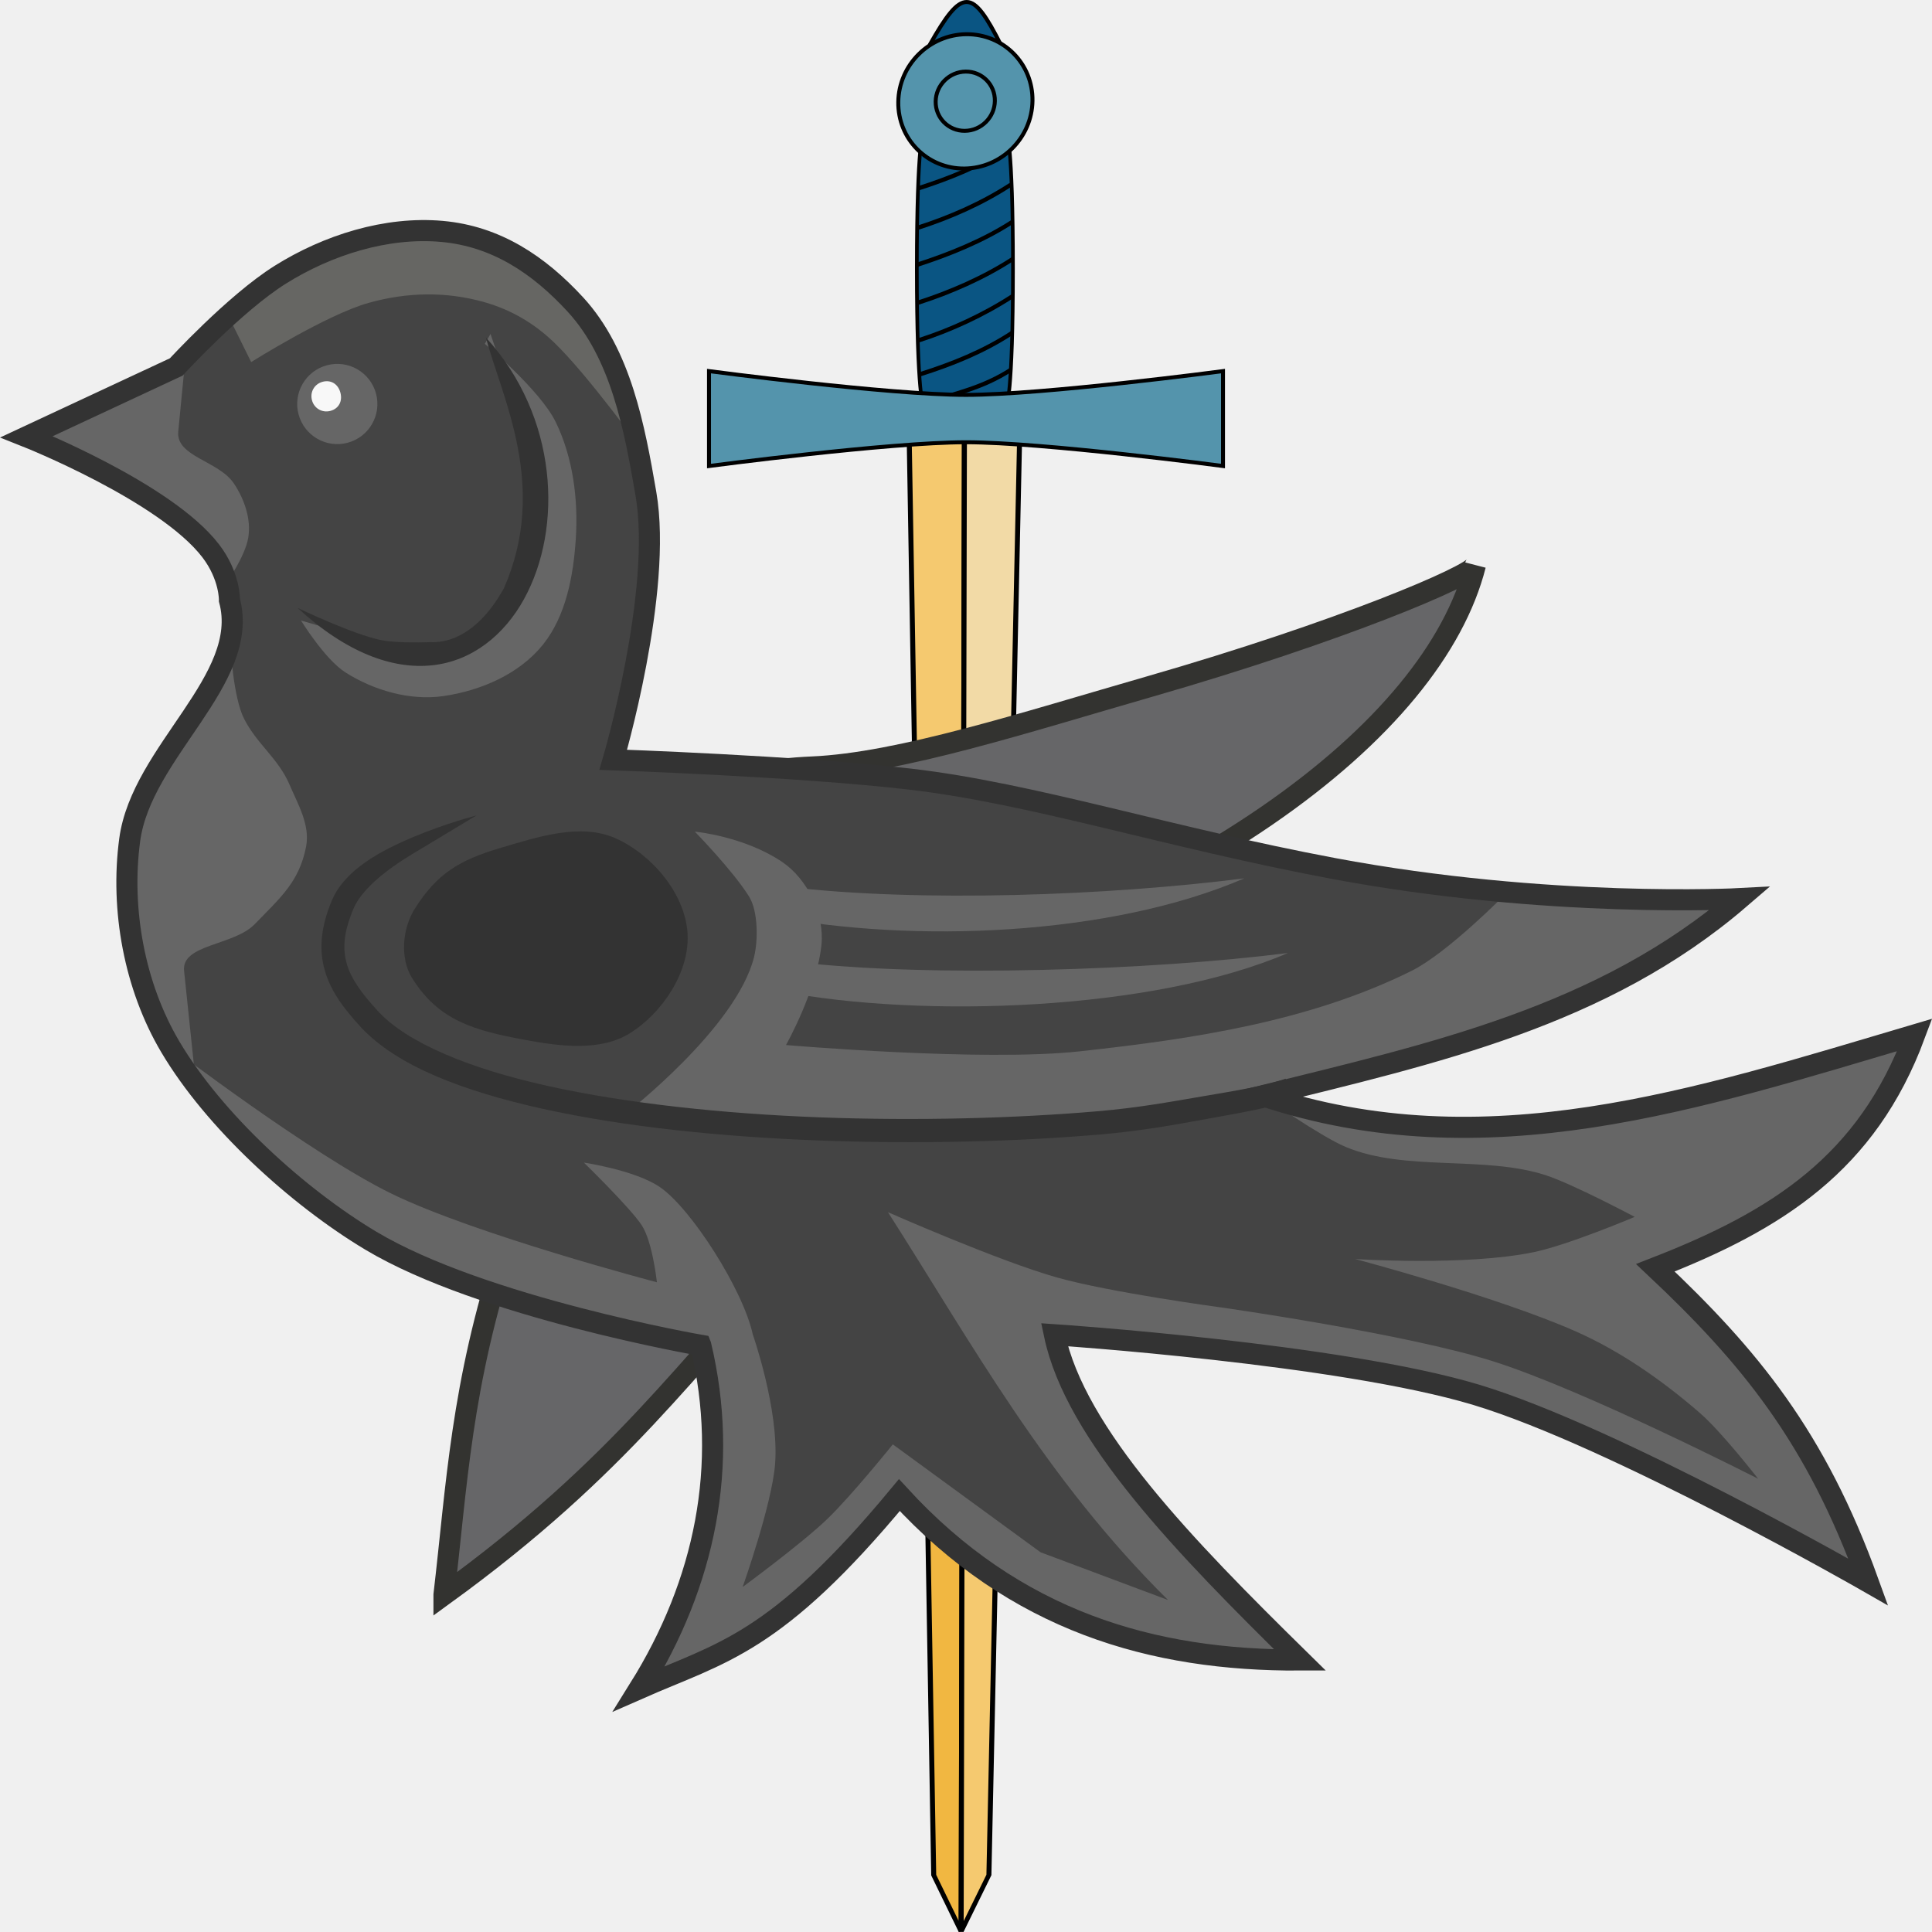
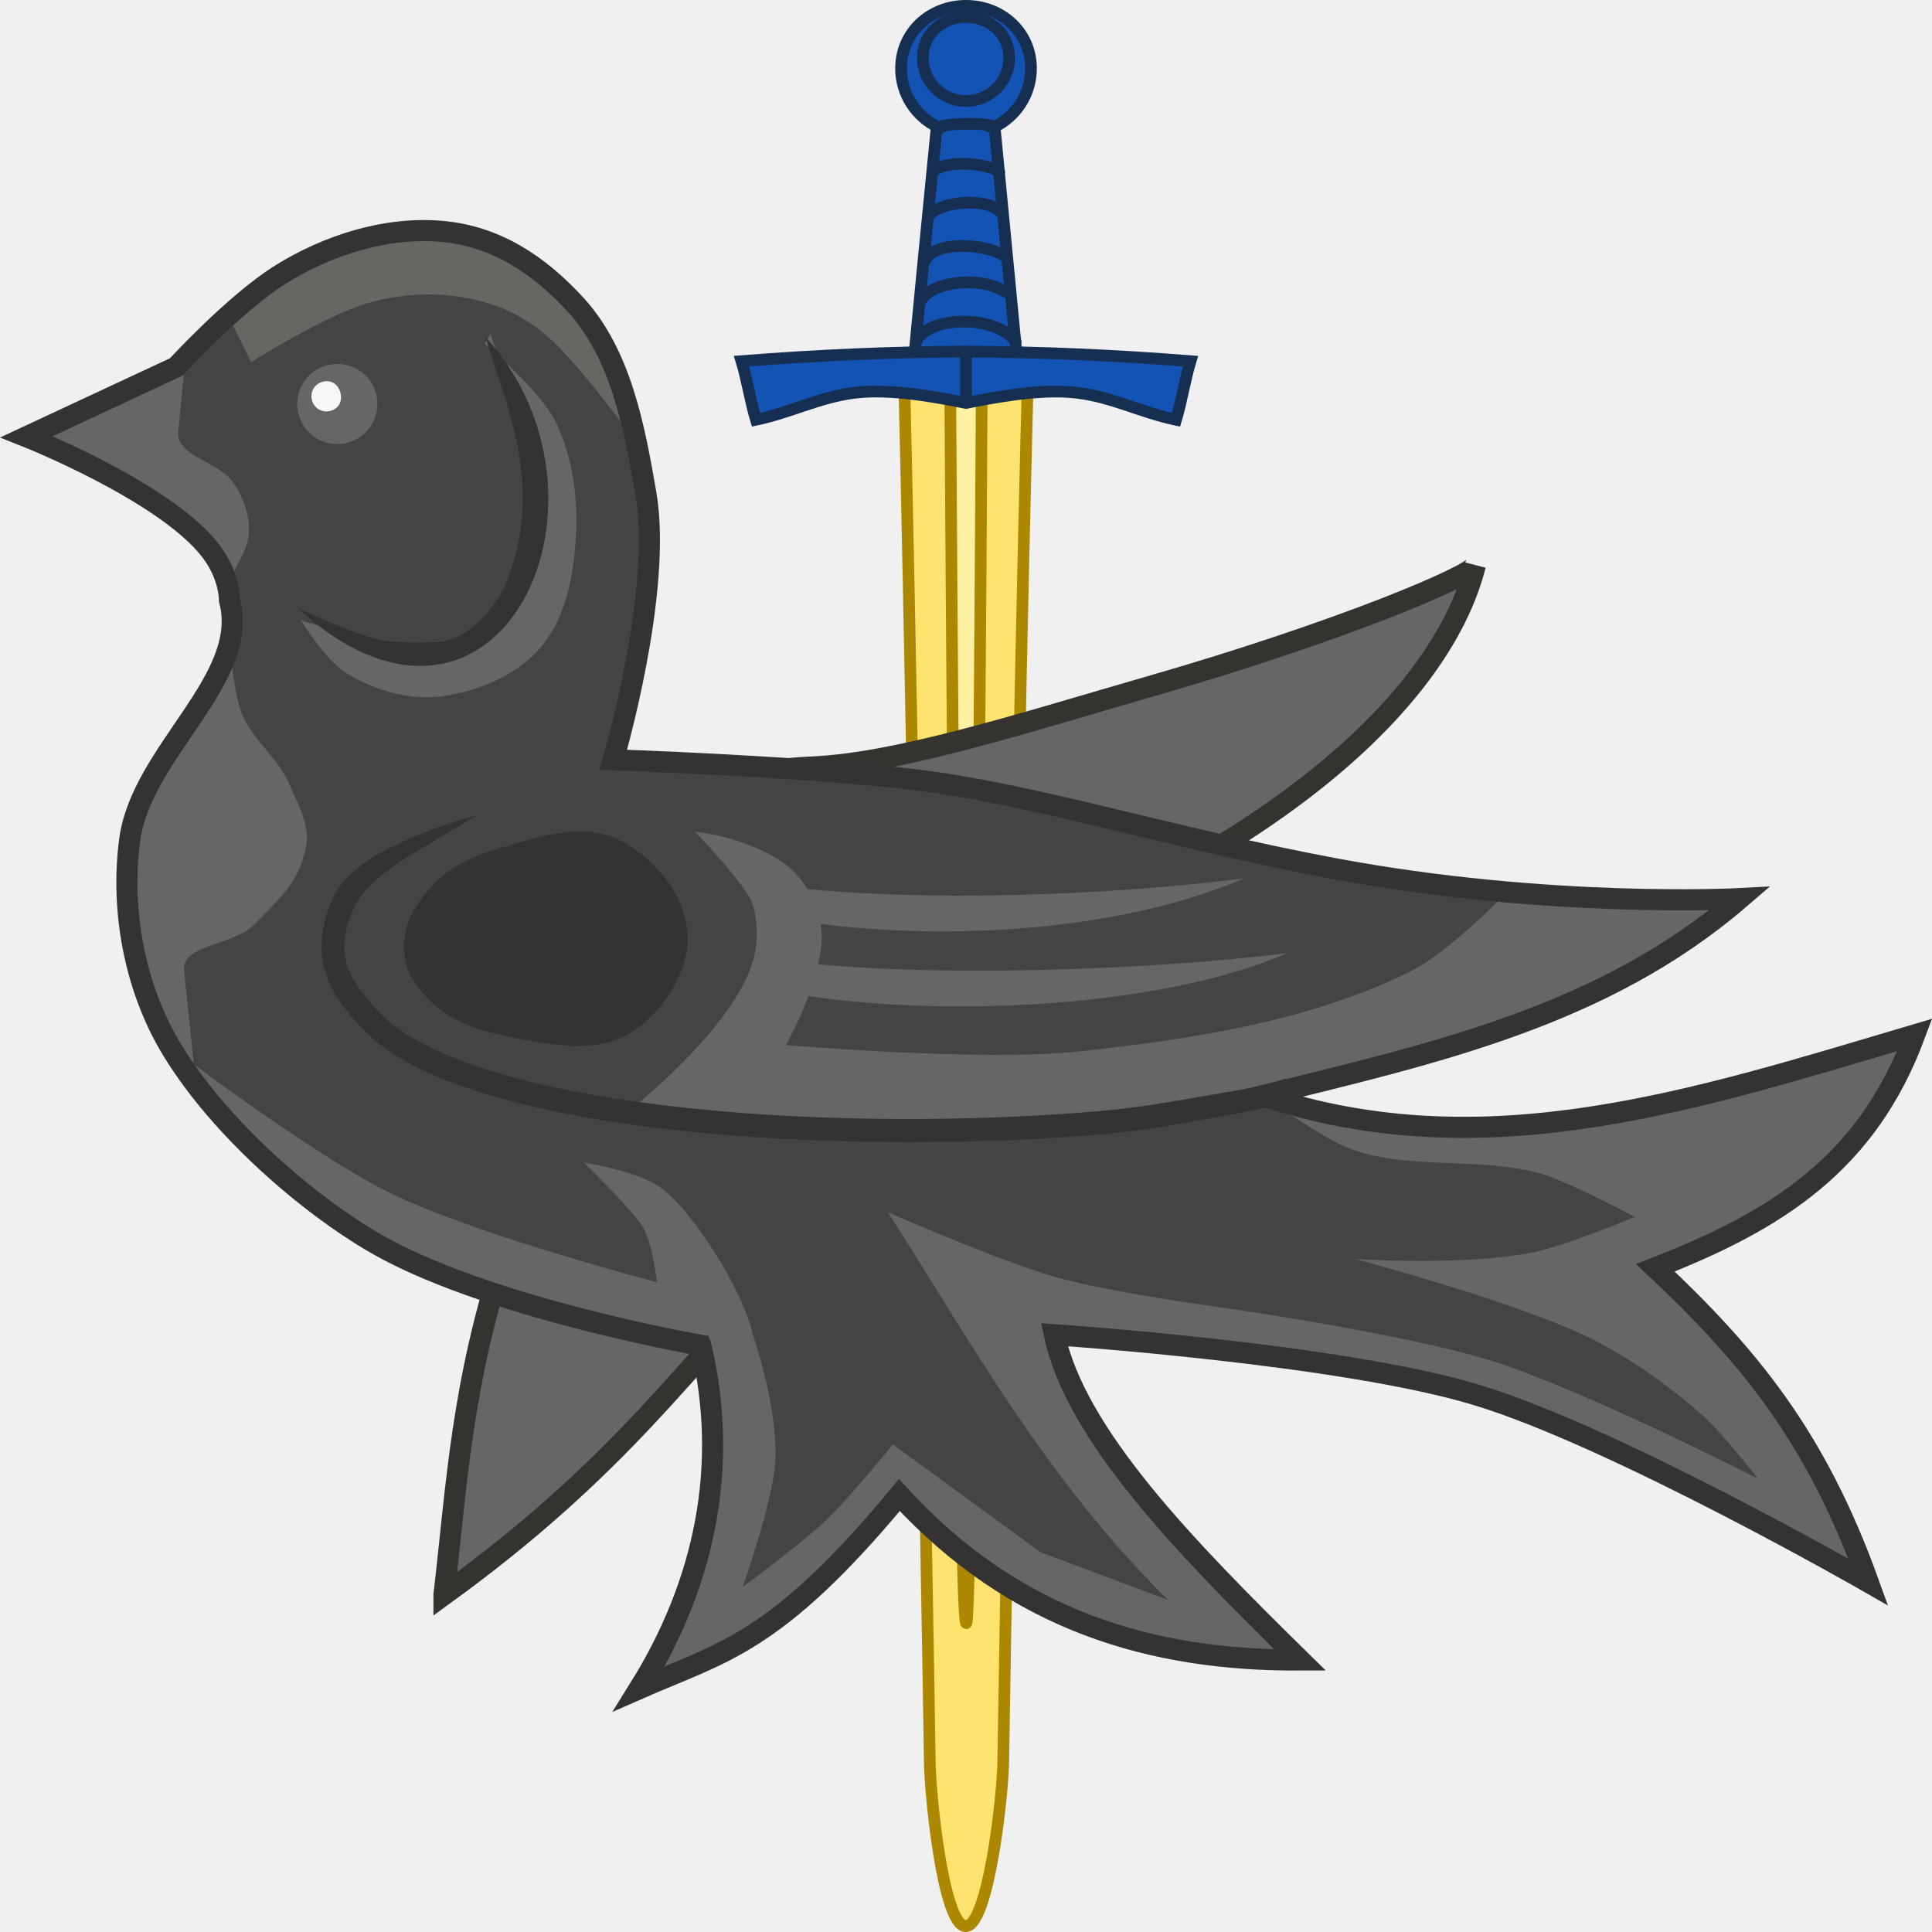
- <svg xmlns="http://www.w3.org/2000/svg" width="100mm" height="100mm" viewBox="0 0 100 100" version="1.1" id="svg1">
+ <svg xmlns="http://www.w3.org/2000/svg" xmlns:xlink="http://www.w3.org/1999/xlink" width="100mm" height="100mm" viewBox="0 0 100 100" version="1.1" id="svg1">
  <defs id="defs1" />
  <g id="layer1" transform="translate(-45.52588,-90.09667)">
-     <g id="layer2" transform="matrix(-0.3015507,0,0,-0.3015507,213.5686,224.7748)" clip-path="none" style="display:inline">
-       <g stroke-linecap="round" style="display:inline" id="g2" transform="translate(132.1645,68.75571)">
-         <path id="path1-7" style="opacity:1;fill:#f5c96f;fill-opacity:1;fill-rule:evenodd;stroke:#000000;stroke-width:0.47;stroke-linecap:butt;stroke-linejoin:miter;stroke-miterlimit:4;stroke-dasharray:none;stroke-dashoffset:0" d="m 371.012,524.235 4.314,-0.732 9.392,67.324 -5.118,0.851 z" transform="matrix(-1.81,0.19,0.25,1.12,808.196,-432.03)" />
-         <path id="path1505" style="opacity:1;fill:#f1b741;fill-opacity:1;fill-rule:evenodd;stroke:#000000;stroke-width:0.47;stroke-linecap:butt;stroke-linejoin:miter;stroke-miterlimit:4;stroke-dasharray:none;stroke-dashoffset:0" d="m 353.514,367.134 9.417,67.505 -3.258,0.553 -7.536,-59.179 z" transform="matrix(-1.81,0.19,0.25,1.12,808.196,-432.03)" />
-         <path id="path2-0" style="opacity:1;fill:#f2daa6;fill-opacity:1;fill-rule:evenodd;stroke:#000000;stroke-width:0.47;stroke-linecap:butt;stroke-linejoin:miter;stroke-miterlimit:4;stroke-dasharray:none;stroke-dashoffset:0" d="m 375.327,523.501 4.317,-0.732 10.194,67.207 -5.118,0.853 z" transform="matrix(-1.81,0.19,0.25,1.12,808.196,-432.027)" />
-         <path id="path1503" style="opacity:1;fill:#f5c96f;fill-opacity:1;fill-rule:evenodd;stroke:#000000;stroke-width:0.47;stroke-linecap:butt;stroke-linejoin:miter;stroke-miterlimit:4;stroke-dasharray:none;stroke-dashoffset:0" d="m 353.514,367.135 3.741,8.027 8.937,58.921 -3.261,0.553 z" transform="matrix(-1.81,0.19,0.25,1.12,808.196,-432.027)" />
-       </g>
-       <g stroke-linecap="round" id="g14-2" transform="translate(132.1645,68.75571)">
-         <g style="display:inline" id="g10">
-           <path d="m 51.801,332.339 h 24.95 c 0,0 2,2.635 2,34.931 0,32.132 -2,34.931 -2,34.931 H 51.801 c 0,0 -2,-2.724 -2,-34.931 0,-32.371 2,-34.931 2,-34.931 z" style="opacity:1;fill:#0a5583;fill-opacity:1;fill-rule:nonzero;stroke:#000000;stroke-width:1.1;stroke-linecap:butt;stroke-linejoin:miter;stroke-miterlimit:4;stroke-dasharray:none;stroke-dashoffset:0" transform="matrix(0.57,0,0,0.68,222.84,82.036)" id="path3-1" />
-           <path d="m 50.193,350.905 c 8.623,-4.716 17.901,-7.792 27.393,-10.334" style="opacity:1;fill:none;fill-rule:evenodd;stroke:#000000;stroke-width:1.1;stroke-linecap:butt;stroke-linejoin:miter;stroke-miterlimit:4;stroke-dasharray:none;stroke-dashoffset:0" transform="matrix(0.57,0,0,0.68,222.843,82.067)" id="path4-1" />
-           <path d="m 49.865,360.227 c 8.623,-4.716 18.721,-8.612 28.213,-11.154" style="opacity:1;fill:none;fill-rule:evenodd;stroke:#000000;stroke-width:1.1;stroke-linecap:butt;stroke-linejoin:miter;stroke-miterlimit:4;stroke-dasharray:none;stroke-dashoffset:0" transform="matrix(0.57,0,0,0.68,222.847,82.098)" id="path5-4" />
-           <path d="m 49.865,369.549 c 8.623,-4.716 18.885,-8.448 28.377,-10.99" style="opacity:1;fill:none;fill-rule:evenodd;stroke:#000000;stroke-width:1.1;stroke-linecap:butt;stroke-linejoin:miter;stroke-miterlimit:4;stroke-dasharray:none;stroke-dashoffset:0" transform="matrix(0.57,0,0,0.68,222.852,82.116)" id="path6-3" />
-           <path d="m 50.029,378.872 c 8.623,-4.716 19.213,-8.284 28.705,-10.826" style="opacity:1;fill:none;fill-rule:evenodd;stroke:#000000;stroke-width:1.1;stroke-linecap:butt;stroke-linejoin:miter;stroke-miterlimit:4;stroke-dasharray:none;stroke-dashoffset:0" transform="matrix(0.57,0,0,0.68,222.843,82.137)" id="path7-7" />
-           <path d="m 50.521,388.194 c 8.623,-4.716 18.393,-8.284 27.885,-10.826" style="opacity:1;fill:none;fill-rule:evenodd;stroke:#000000;stroke-width:1.1;stroke-linecap:butt;stroke-linejoin:miter;stroke-miterlimit:4;stroke-dasharray:none;stroke-dashoffset:0" transform="matrix(0.57,0,0,0.68,222.848,82.17)" id="path8-4" />
-           <path d="m 51.177,397.516 c 8.623,-4.716 17.901,-7.792 27.393,-10.334" style="opacity:1;fill:none;fill-rule:evenodd;stroke:#000000;stroke-width:1.1;stroke-linecap:butt;stroke-linejoin:miter;stroke-miterlimit:4;stroke-dasharray:none;stroke-dashoffset:0" transform="matrix(0.57,0,0,0.68,222.844,82.202)" id="path9-4" />
-           <path d="m 50.344,341.751 c 8.623,-4.716 17.103,-6.085 26.595,-8.627" style="opacity:1;fill:none;fill-rule:evenodd;stroke:#000000;stroke-width:1.1;stroke-linecap:butt;stroke-linejoin:miter;stroke-miterlimit:4;stroke-dasharray:none;stroke-dashoffset:0" transform="matrix(0.57,0,0,0.68,222.835,82.04)" id="path10-3" />
+     <g id="Layer_2_2_-0-2" transform="matrix(-0.09463231,-0.07393487,0.07393487,-0.09463231,22.54305,187.9691)" stroke-miterlimit="10" style="display:inline;stroke-width:5.039;stroke-miterlimit:100;stroke-dasharray:none">
+       <a id="a15" xlink:href="#" xlink:title="A sword Or">
+         <g id="g10-3">
+           <path id="path16-4-2" d="m -330.143,534.693 c -31.793,-39.366 -68.356,-84.272 -101.623,-125.587 -8.459,-10.828 -48.677,-53.028 -56.397,-46.997 -7.72,6.031 22.667,55.303 31.462,66.564 0.15,0.193 34.236,45.332 80.067,106.069 0.417,0.552 0,0 0,0 z m 117.438,216.621 c 51.09,67.842 95.336,127.562 111.303,149.104 l 5.376,1.091 36.203,-28.282 0.222,-5.479 c -18.032,-21.889 -83.043,-101.755 -128.138,-157.26 z" style="fill:#fee46e;stroke:#ac8800;stroke-width:5.039;stroke-miterlimit:100" />
+           <path id="path17-8-08-7" d="m -350.203,534.714 c -34.989,-43.377 -56.955,-70.201 -57.747,-69.582 -0.776,0.606 34.029,46.523 51.307,69.589 z m 147.098,201.306 c 61.779,80.38 79.962,103.945 117.608,152.684 l 10.692,-8.353 c -33.732,-42.652 -71.212,-89.953 -122.389,-154.34 z" style="fill:#fff1a1;stroke:#ac8800;stroke-width:5.039;stroke-miterlimit:100" />
        </g>
-         <path d="m -0.595,317.397 c 0,0 45.41,6 64.871,6 19.461,0 64.871,-6 64.871,-6 v 23.96 c 0,0 -45.41,-6 -64.871,-6 -19.461,0 -64.871,6 -64.871,6 z" style="opacity:1;fill:#5494ac;fill-opacity:1;fill-rule:nonzero;stroke:#000000;stroke-width:1;stroke-linecap:butt;stroke-linejoin:miter;stroke-miterlimit:4;stroke-dasharray:none;stroke-dashoffset:0" transform="matrix(0.68,0,0,0.68,215.58,82.042)" id="path11-0" />
-         <path d="m 55.289,423.388 c 7.243,14.329 9.747,14.568 17.974,0" style="opacity:1;fill:#0a5583;fill-opacity:1;fill-rule:evenodd;stroke:#000000;stroke-width:1;stroke-linecap:butt;stroke-linejoin:miter;stroke-miterlimit:4;stroke-dasharray:none;stroke-dashoffset:0" transform="matrix(0.68,0,0,0.68,215.7,82.25)" id="path12-7" />
-         <path d="m 89.928,413.366 c -0.14,9.363 7.329,16.888 16.684,16.809 9.354,-0.079 17.051,-7.734 17.191,-17.096 0.14,-9.363 -7.329,-16.888 -16.684,-16.809 -9.354,0.079 -17.051,7.734 -17.191,17.096 z" style="opacity:1;fill:#5494ac;fill-opacity:1;fill-rule:evenodd;stroke:#000000;stroke-width:1;stroke-linecap:butt;stroke-linejoin:miter;stroke-miterlimit:4;stroke-dasharray:none;stroke-dashoffset:0" transform="matrix(0.68,0,0,0.68,186.725,79.47)" id="path13-9" />
-         <path d="m 99.393,413.285 c -0.062,4.13 3.234,7.45 7.36,7.415 4.127,-0.035 7.522,-3.412 7.584,-7.542 0.062,-4.13 -3.233,-7.45 -7.36,-7.415 -4.127,0.035 -7.522,3.412 -7.584,7.542 z" style="opacity:1;fill:#5494ac;fill-opacity:1;fill-rule:evenodd;stroke:#000000;stroke-width:1;stroke-linecap:butt;stroke-linejoin:miter;stroke-miterlimit:4;stroke-dasharray:none;stroke-dashoffset:0" transform="matrix(0.68,0,0,0.68,186.745,79.5)" id="path14-9" />
-       </g>
+       </a>
+       <a id="a3" xlink:href="#" xlink:title="Hilted Azure">
+         <g id="g11">
+           <path id="path18-7-0" d="M -18.019,983.682 1.008,968.818 c 0,0 -58.017,-91.809 -58.046,-91.164 -4.955,-2.861 -15.295,0.135 -23.428,6.604 -7.691,6.11 -13.359,15.47 -11.962,21.043 -0.249,-0.095 74.409,78.381 74.409,78.381 z" style="fill:#1353b4" />
+           <g id="g23-5-6" style="fill:#0062ad;stroke:#162e52;stroke-width:5.039;stroke-miterlimit:100">
+             <path id="path19-9-8-7" d="m -84.608,913.524 c 13.928,4.151 36.914,-14.745 33.744,-26.44" style="fill:none;stroke:#162e52;stroke-width:5.039;stroke-linecap:round;stroke-miterlimit:100" />
+             <path id="path20-5-6" d="m -67.985,927.749 c 13.653,-1.431 28.125,-16.744 26.329,-25.475" style="fill:none;stroke:#162e52;stroke-width:5.039;stroke-linecap:round;stroke-miterlimit:100" />
+             <path id="path21-3-9" d="m -57.856,939.678 c 11.663,-1.62 27.743,-14.466 25.411,-22.433" style="fill:none;stroke:#162e52;stroke-width:5.039;stroke-linecap:round;stroke-miterlimit:100" />
+             <path id="path22-2-3" d="m -45.276,953.494 c 8.687,1.889 24.741,-13.549 23.479,-20.786" style="fill:none;stroke:#162e52;stroke-width:5.039;stroke-linecap:round;stroke-miterlimit:100" />
+             <path id="path23-7-0-6" d="m -33.966,966.877 c 6.246,-0.328 21.244,-9.758 22.588,-17.641" style="fill:none;stroke:#162e52;stroke-width:5.039;stroke-linecap:round;stroke-miterlimit:100" />
+           </g>
+           <path id="path18-7-0-1" d="m -1.955,963.806 c -12.222,-19.329 -54.775,-86.581 -54.8,-86.029 -4.955,-2.861 -15.295,0.135 -23.428,6.604 -7.691,6.11 -11.955,21.087 -11.962,21.043 0,0 54.139,57.072 70.071,73.821 3.604,3.854 21.099,-9.371 20.118,-15.439 z" style="fill:none;stroke:#162e52;stroke-width:5.039;stroke-miterlimit:100" />
+           <path id="path24-3-4" d="m -70.424,896.982 c -25.963,20.031 -51.453,38.189 -78.795,56.294 -2.476,-6.534 -8.182,-17.201 -10.658,-23.735 13.806,-6.763 27.436,-9.103 40.637,-16.982 13.877,-8.284 27.504,-24.22 35.172,-33.04 10.413,-5.305 29.174,-14.671 40.57,-26.13 10.84,-10.901 16.41,-23.56 26.312,-35.318 5.74,3.984 14.71,12.101 20.45,16.085 -24.182,22.146 -47.969,42.483 -73.688,62.826 z" style="fill:#1353b4;stroke:#162e52;stroke-width:5.039;stroke-miterlimit:100" />
+           <path id="path25-9-6-9" d="m 21.3,1014.4 c -12.187,9.521 -29.158,8.161 -38.679,-4.026 -6.801,-8.706 -7.637,-20.172 -3.119,-29.483 0.252,-0.518 -0.285,0.504 0,0 3.045,-0.625 7.844,-4.493 11.544,-7.427 2.986,-2.365 5.779,-5.118 7.412,-7.63 10.252,-2.331 21.396,1.229 28.297,10.063 9.521,12.186 6.733,28.982 -5.455,38.503 z" style="fill:#1353b4;stroke:#162e52;stroke-width:5.039;stroke-miterlimit:100" />
+           <path id="path26-7-3" d="m 22.191,985.29 c -6.331,-8.104 -18.033,-9.542 -26.138,-3.211 -8.104,6.331 -9.542,18.033 -3.211,26.138 6.331,8.104 17.406,8.739 25.51,2.408 8.104,-6.331 10.17,-17.231 3.839,-25.335 z" style="fill:#1353b4;stroke:#162e52;stroke-width:5.039;stroke-miterlimit:100" />
+           <line id="line26-7-6" x1="-84.068" x2="-70.424" y1="879.518" y2="896.982" style="fill:#0062ad;stroke:#162e52;stroke-width:5.039;stroke-miterlimit:100" />
+         </g>
+       </a>
    </g>
    <g id="g25077" transform="matrix(0.8024789,-0.2150236,0.2150231,0.8024772,-63.16409,616.9898)" style="display:inline;stroke-width:0.918">
      <path style="display:inline;fill:#666668;fill-opacity:1;stroke:#333330;stroke-width:0.572;stroke-opacity:1" d="m 235.889,165.111 c 4.888,-3.546 6.567,-6.232 9.528,-9.261 l -0.485,-6.253 c 11.285,-2.89 17.826,-7.974 18.955,-12.436 -0.073,0.276 -3.658,1.804 -8.85,3.298 -3.367,0.969 -6.776,2.079 -9.156,2.181 -4.281,0.185 -12.856,2.898 -12.856,2.898 l 4.556,10.139 c -1.229,3.734 -1.345,6.482 -1.692,9.433 z" id="path25095" transform="matrix(2.217009,0.5940471,-0.5940458,2.217014,-133.3672,-981.7885)" />
      <path id="path24912" d="m 310.996,-486.48 c 0,0 -12.551,-5.812 -18.174,-11.62 -3.718,-3.84 -7.498,-9.749 -8.938,-14.897 -1.18,-4.218 -0.792,-9.067 0.894,-13.109 2.14,-5.131 9.534,-7.681 9.534,-12.812 0,0 0.76,-1.442 0,-3.277 -1.774,-4.282 -9.236,-9.832 -9.236,-9.832 l 10.13,-1.788 c 0,0 4.534,-2.886 7.746,-3.873 3.323,-1.021 7.164,-1.196 10.428,0 3.176,1.163 5.285,3.557 6.853,6.555 1.941,3.713 1.571,8.341 1.192,12.514 -0.56,6.168 -6.257,15.493 -6.257,15.493 0,0 11.009,3.352 17.579,5.959 7.111,2.822 14.527,7.642 24.003,12.189 12.31,5.906 23.965,8.369 23.965,8.369 -10.151,4.884 -20.948,4.377 -31.88,4.171 12.217,8.034 26.072,7.221 40.222,6.853 -4.946,6.957 -11.262,8.943 -19.366,9.832 4.234,6.846 6.933,12.76 7.746,22.346 0,0 -12.897,-12.824 -20.558,-17.579 -7.523,-4.669 -24.431,-10.428 -24.431,-10.428 -0.348,6.334 4.423,14.863 9.534,23.537 -8.887,-2.337 -16.525,-6.922 -21.452,-16.387 -9.886,7.016 -13.245,6.597 -18.77,7.449 5.666,-5.291 9.015,-11.974 9.236,-19.664 z" fill="#fee46e" style="fill:#444444;fill-opacity:1;stroke-width:1.314" />
      <path id="path24963" d="m 313.808,-500.452 9.882,3.408 9.712,2.897 16.868,1.874 13.631,-0.17 11.416,-1.874 4.941,-2.215 -13.631,-4.089 c 0,0 -4.374,2.573 -6.815,3.067 -6.961,1.407 -14.281,0.576 -21.298,-0.511 -6.021,-0.933 -17.55,-5.112 -17.55,-5.112 0,0 2.72,-2.768 3.748,-5.452 0.681,-1.779 0.226,-4.184 -1.022,-5.623 -1.883,-2.171 -4.771,-3.237 -4.771,-3.237 0,0 1.651,2.934 2.215,4.771 0.317,1.032 -0.156,2.806 -0.682,3.748 -2.211,3.964 -10.223,7.327 -10.223,7.327 z" fill="#e4c900" style="fill:#666666;fill-opacity:1;stroke-width:1.314" />
      <path id="path24914" d="m 306.038,-521.983 c 0,0 -1.899,-0.023 -4.069,0.268 -2.17,0.291 -4.697,0.845 -5.992,2.504 -1.107,1.418 -1.591,2.764 -1.565,4.114 0.026,1.35 0.536,2.617 1.252,3.98 1.518,2.889 5.065,5.482 9.659,7.87 4.594,2.388 10.279,4.553 16.098,6.35 5.819,1.797 11.777,3.236 16.948,4.159 2.629,0.469 4.705,0.627 6.805,0.801 2.029,0.168 4.104,0.362 5.448,0.228 l -0.134,-1.386 c -1.233,0.123 -3.291,-0.091 -5.352,-0.283 -2.001,-0.186 -3.983,-0.342 -6.498,-0.79 -5.105,-0.911 -11.053,-2.335 -16.814,-4.114 -5.76,-1.779 -11.35,-3.932 -15.83,-6.26 -4.479,-2.328 -7.791,-4.88 -9.033,-7.244 -0.674,-1.283 -1.099,-2.356 -1.118,-3.354 -0.019,-0.998 0.329,-1.98 1.297,-3.22 0.778,-0.996 2.469,-1.774 4.446,-2.343 z" fill="#806600" style="fill:#333333;fill-opacity:1;stroke-width:1.314" />
      <path id="path25028" d="m 298.624,-536.544 c 0,0 0.808,2.72 1.836,3.839 1.415,1.54 3.431,2.757 5.508,3.004 2.345,0.279 4.943,-0.1 6.843,-1.502 1.85,-1.366 2.936,-3.663 3.672,-5.842 0.787,-2.329 1.137,-4.931 0.668,-7.344 -0.418,-2.149 -3.004,-5.842 -3.004,-5.842 l 0.501,-0.501 0.501,7.344 -1.168,6.175 -2.67,3.505 -3.505,1.168 -3.672,-0.668 z" fill="#e4c900" style="fill:#666666;fill-opacity:1;stroke-width:1.314" />
      <path id="path24916" d="m 314.311,-550.602 c 10e-4,3.906 1.377,9.975 -2.951,15.383 -1.515,1.578 -3.438,2.646 -5.321,2.057 0,0 -2.005,-0.453 -2.913,-0.911 -1.662,-0.838 -4.51,-3.292 -4.51,-3.292 2.209,3.489 4.728,5.253 7.199,5.634 2.471,0.382 4.817,-0.675 6.573,-2.504 3.512,-3.657 4.991,-10.437 1.923,-16.366 z" fill="#806600" style="fill:#333333;fill-opacity:1;stroke-width:1.314" />
      <path id="path24912-9-3" d="m 283.883,-512.997 c 1.44,5.148 5.22,11.057 8.938,14.897 5.624,5.808 18.174,11.62 18.174,11.62 -0.221,7.691 -3.571,14.373 -9.236,19.664 5.526,-0.851 8.885,-0.432 18.77,-7.449 4.927,9.465 12.565,14.05 21.452,16.387 -5.111,-8.674 -9.883,-17.203 -9.534,-23.537 0,0 16.908,5.759 24.431,10.428 7.661,4.754 20.558,17.579 20.558,17.579 -0.814,-9.585 -3.513,-15.499 -7.746,-22.346 8.104,-0.889 14.42,-2.875 19.366,-9.832 -14.15,0.369 -28.005,1.181 -40.222,-6.853 0,0 2.784,3.346 4.166,4.417 3.172,2.459 8.22,2.743 11.585,4.93 1.511,0.982 4.683,3.944 4.683,3.944 0,0 -4.435,0.622 -6.655,0.493 -4.344,-0.252 -10.846,-2.465 -10.846,-2.465 0,0 7.891,4.524 12.078,7.888 2.404,1.932 4.43,4.35 6.162,6.902 1.032,1.52 2.465,4.93 2.465,4.93 0,0 -8.977,-8.1 -14.05,-11.339 -4.863,-3.104 -15.529,-7.641 -15.529,-7.641 0,0 -6.397,-2.671 -9.367,-4.437 -3.235,-1.923 -9.12,-6.655 -9.12,-6.655 2.941,9.285 5.178,18.569 10.599,27.854 l -6.902,-4.93 -7.148,-8.874 c 0,0 -3.358,2.454 -5.176,3.451 -1.968,1.078 -6.162,2.711 -6.162,2.711 0,0 3.108,-4.513 3.944,-6.902 1.113,-3.184 0.739,-8.134 0.739,-8.134 0.138,-2.83 -1.667,-8.547 -3.204,-10.353 -1.217,-1.429 -4.19,-2.711 -4.19,-2.711 0,0 2.031,3.408 2.465,4.683 0.397,1.167 0,3.697 0,3.697 0,0 -10.159,-5.799 -14.543,-9.613 -4.16,-3.619 -10.945,-12.404 -10.945,-12.404 z" fill="#e4c900" style="fill:#666666;fill-opacity:1;stroke-width:1.314" />
      <path id="path25026" d="m 295.786,-553.902 -1.502,4.006 c -0.553,1.474 1.944,2.397 2.504,4.006 0.384,1.103 0.483,2.441 0,3.505 -0.489,1.077 -2.003,2.337 -2.003,2.337 l -1.001,-3.672 -8.512,-8.679 6.175,-0.668 z" fill="#e4c900" style="fill:#666666;fill-opacity:1;stroke-width:1.314" />
      <path id="path25030" d="m 293.95,-536.043 c 0,0 -0.646,3.033 -0.334,4.506 0.367,1.729 1.417,2.924 1.669,4.673 0.195,1.35 0.595,2.779 0,4.006 -0.982,2.025 -2.41,2.68 -4.339,3.839 -1.609,0.966 -4.744,0.017 -5.007,1.669 l -1.168,7.344 -1.502,-6.509 v -6.009 l 2.337,-5.675 z" fill="#fff2ac" style="fill:#666666;fill-opacity:1;stroke-width:1.314" />
      <path id="path25032" d="m 299.124,-556.238 0.668,3.338 c 0,0 5.284,-1.634 8.011,-1.669 2.488,-0.032 4.877,0.556 7.01,1.836 1.46,0.876 2.621,2.049 3.505,3.505 1.551,2.554 3.672,8.178 3.672,8.178 l -0.334,-7.678 -4.339,-7.01 -8.011,-3.171 -6.009,0.835 z" fill="#fff2ac" style="fill:#666663;fill-opacity:1;stroke-width:1.314" />
      <path id="path24912-9" d="m 310.996,-486.48 c 0,0 -12.551,-5.812 -18.174,-11.62 -3.718,-3.84 -7.498,-9.749 -8.938,-14.897 -1.18,-4.218 -0.792,-9.067 0.894,-13.109 2.14,-5.131 9.868,-7.681 9.868,-12.812 0,0 0.426,-1.442 -0.334,-3.277 -1.774,-4.282 -9.236,-9.832 -9.236,-9.832 l 10.13,-1.788 c 0,0 4.534,-2.886 7.746,-3.873 3.323,-1.021 7.164,-1.196 10.428,0 3.176,1.163 5.285,3.557 6.853,6.555 1.941,3.713 1.571,8.341 1.192,12.514 -0.56,6.168 -6.257,15.493 -6.257,15.493 0,0 11.009,3.352 17.579,5.959 7.111,2.822 14.527,7.642 24.003,12.189 12.31,5.906 23.965,8.369 23.965,8.369 -10.151,4.884 -20.948,4.377 -31.88,4.171 12.217,8.034 26.072,7.221 40.222,6.853 -4.946,6.957 -11.262,8.943 -19.366,9.832 4.234,6.846 6.933,12.76 7.746,22.346 0,0 -12.897,-12.824 -20.558,-17.579 -7.523,-4.669 -24.431,-10.428 -24.431,-10.428 -0.348,6.334 4.423,14.863 9.534,23.537 -8.887,-2.337 -16.525,-6.922 -21.452,-16.387 -9.886,7.016 -13.245,6.597 -18.77,7.449 5.666,-5.291 9.015,-11.974 9.236,-19.664 z" style="fill:none;stroke:#333333;stroke-width:1.314;stroke-opacity:1" />
      <path id="path24965" d="m 321.491,-506.501 c 8.087,3.919 22.14,7.2 31.165,5.879 -8.428,-1.144 -21.953,-4.274 -29.801,-7.413 z" fill="#e4c900" style="fill:#666666;fill-opacity:1;stroke-width:1.314" />
      <path id="path24965-6" d="m 322.123,-511.182 c 8.087,3.919 20.089,6.685 29.114,5.364 -8.428,-1.144 -19.902,-3.758 -27.751,-6.898 z" fill="#e4c900" style="fill:#666666;fill-opacity:1;stroke-width:1.314" />
      <path id="path25024" d="m 314.043,-518.365 c 1.923,1.556 3.29,4.448 2.8,6.873 -0.475,2.353 -2.794,4.396 -5.091,5.091 -2.071,0.627 -4.411,-0.343 -6.364,-1.273 -2.884,-1.373 -4.947,-2.538 -5.855,-5.601 -0.404,-1.364 0.231,-3.105 1.273,-4.073 1.915,-1.779 3.497,-2.222 6.11,-2.291 2.413,-0.063 5.252,-0.245 7.128,1.273 z" fill="#fff2ac" style="fill:#333333;fill-opacity:1;stroke-width:1.314" />
      <g id="g25073" transform="matrix(1.430945,0,0,1.430945,-121.7601,240.976)">
        <circle fill="#554400" id="path25034" transform="translate(-319.6783,-787.5897)" cx="617.425" cy="235.532" r="1.746" style="fill:#666666;fill-opacity:1" />
        <path fill="#ffffff" id="path25071" d="m 617.438,234.875 c -0.37,0 -0.656,0.287 -0.656,0.656 0,0.37 0.287,0.656 0.656,0.656 0.37,0 0.625,-0.263 0.625,-0.656 0,-0.393 -0.255,-0.656 -0.625,-0.656 z" transform="translate(-320.0579,-788.0326)" style="fill:#f8f8f8;fill-opacity:1" />
      </g>
    </g>
  </g>
</svg>
